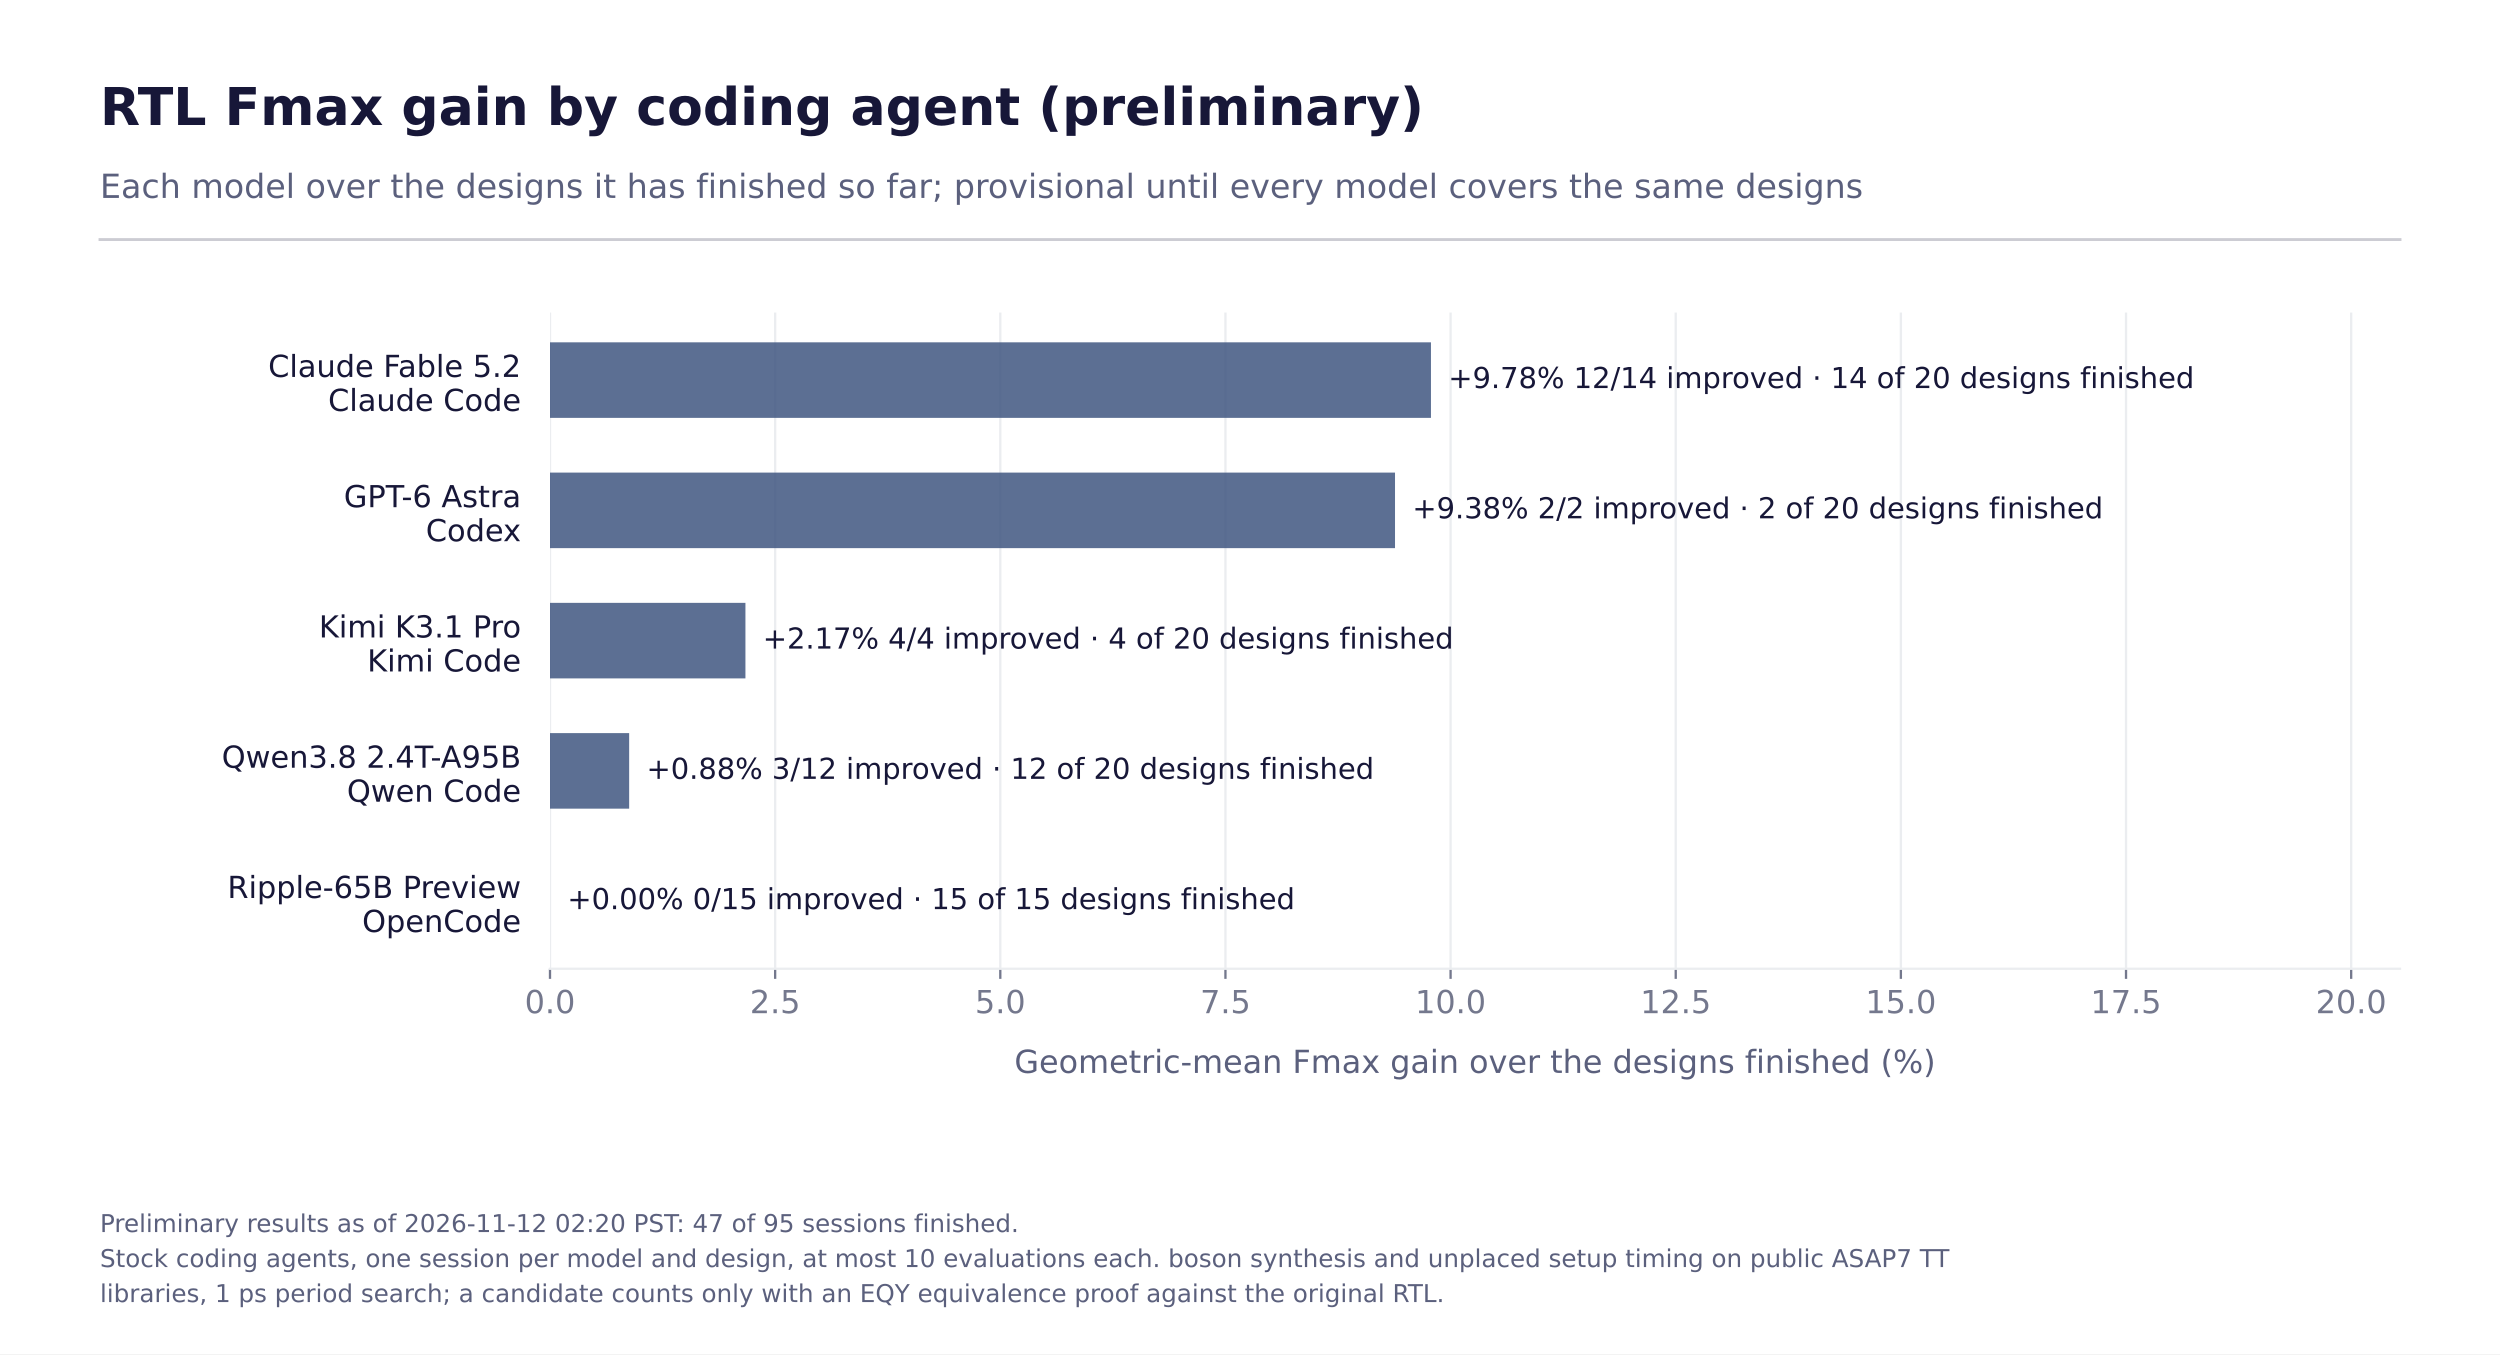
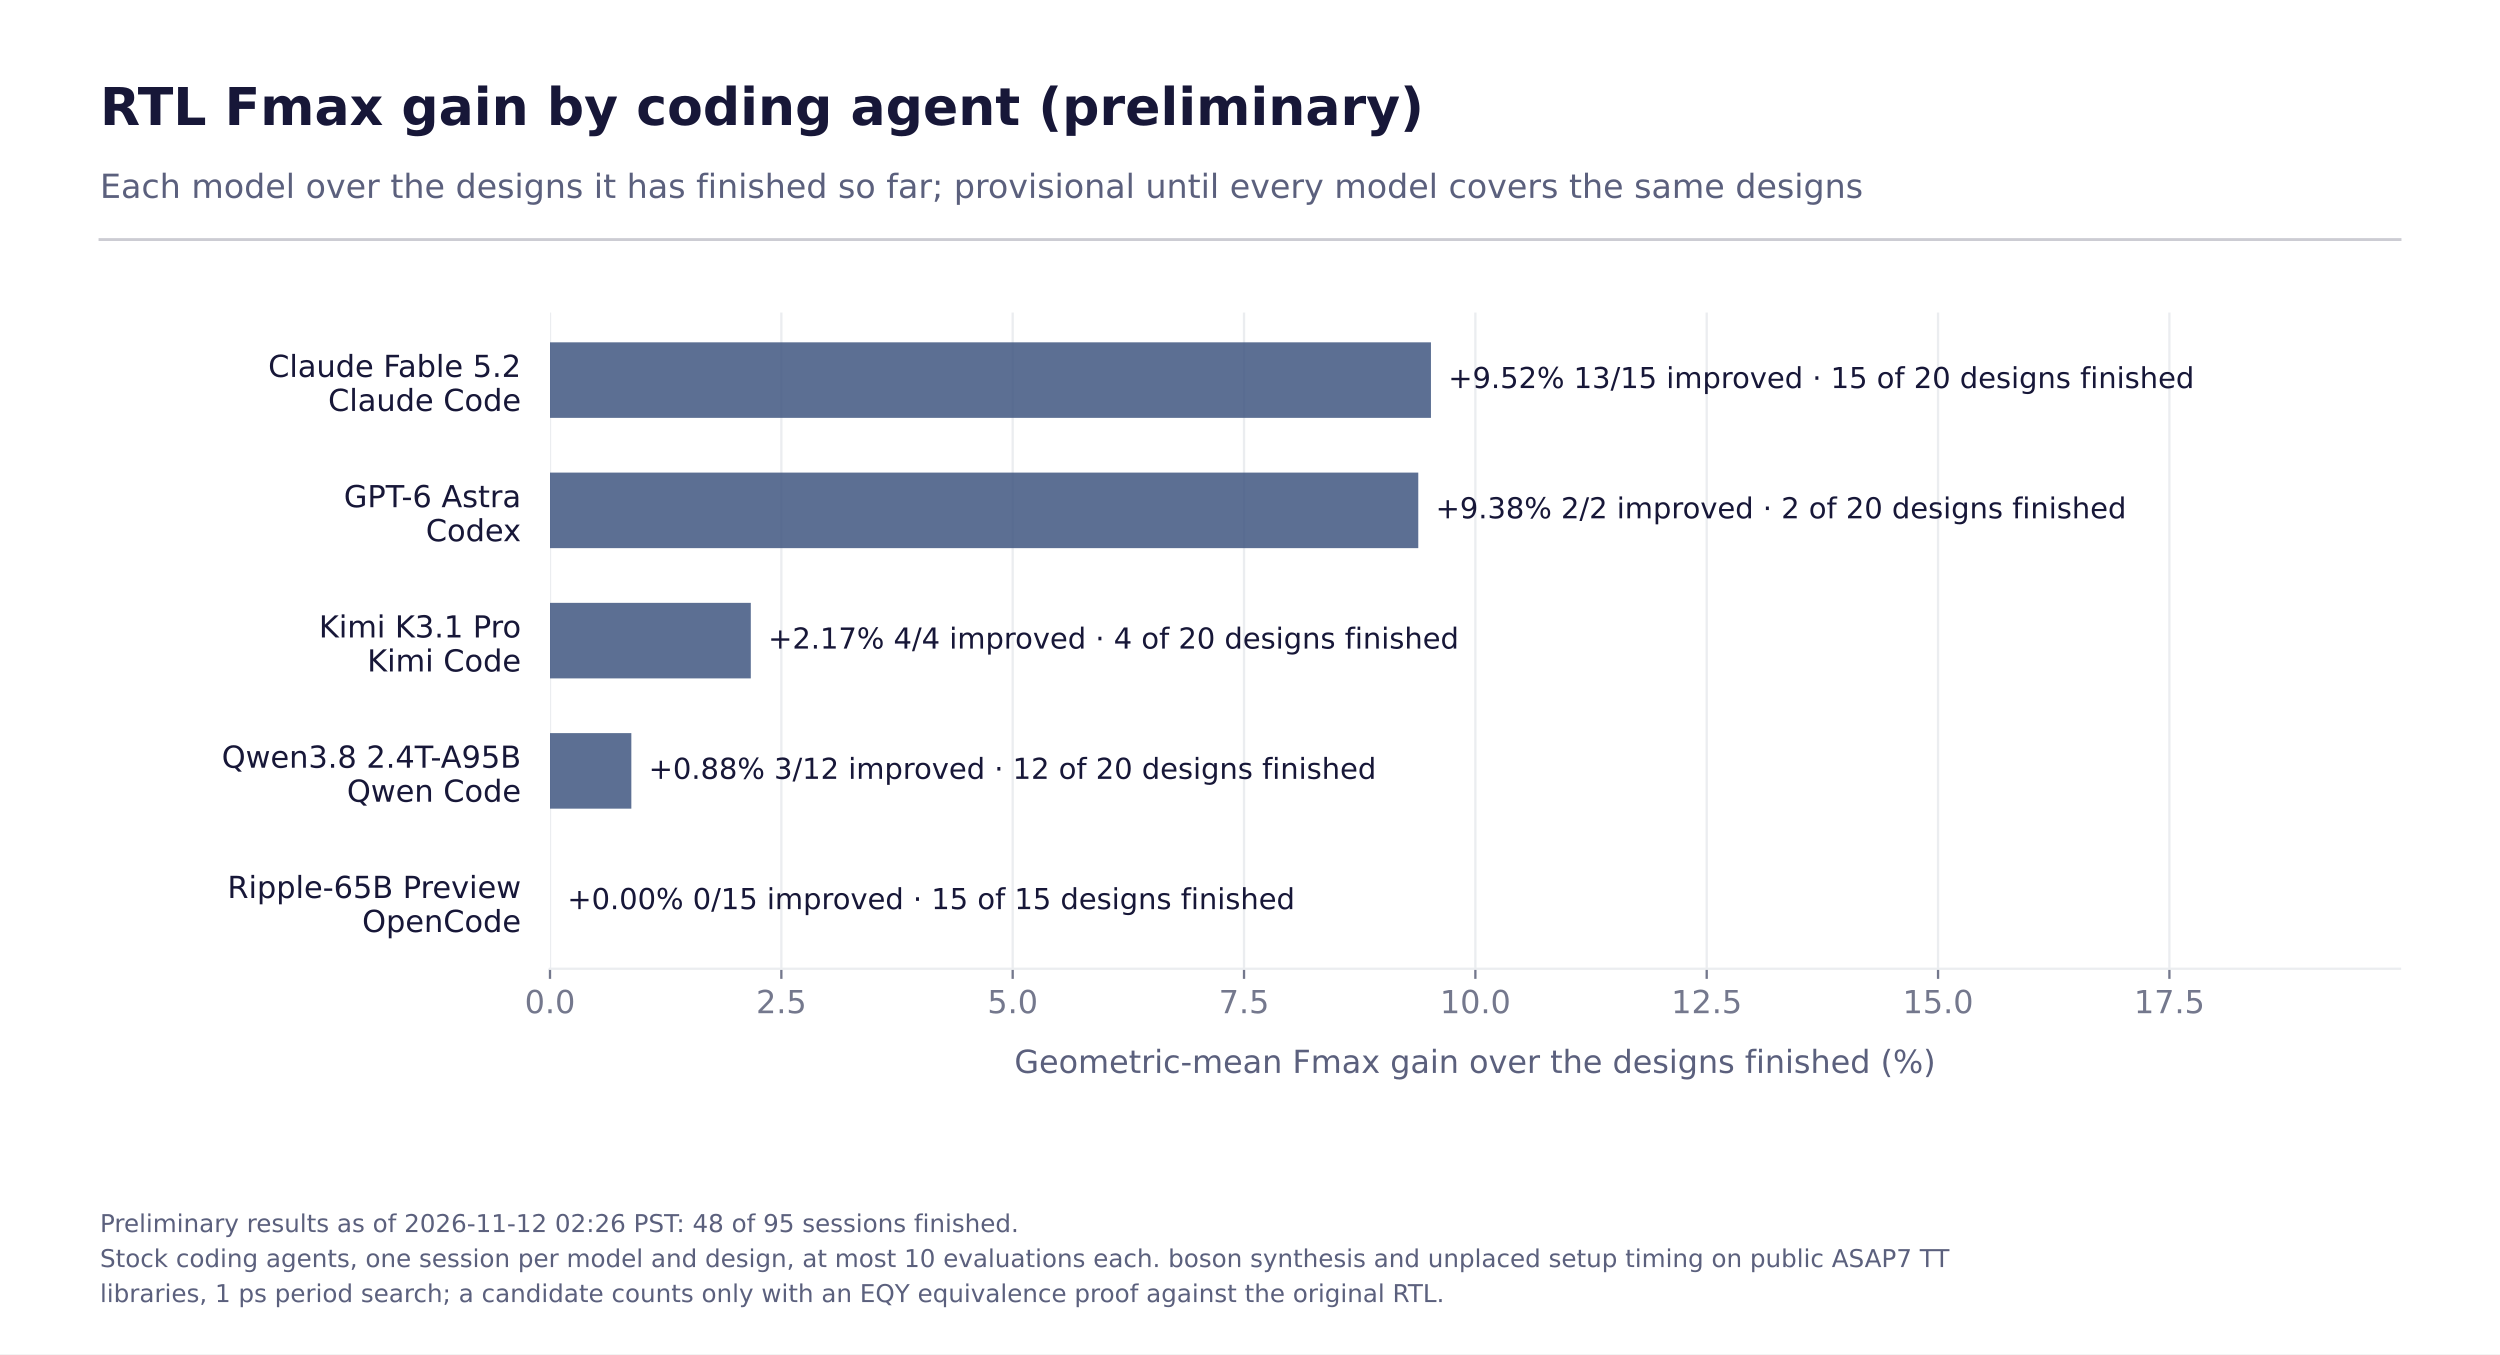
<svg xmlns="http://www.w3.org/2000/svg" xmlns:xlink="http://www.w3.org/1999/xlink" width="864pt" height="468pt" viewBox="0 0 864 468" version="1.1">
  <defs>
    <style type="text/css">*{stroke-linejoin: round; stroke-linecap: butt}</style>
  </defs>
  <g id="figure_1">
    <g id="patch_1">
      <path d="M 0 468  L 864 468  L 864 0  L 0 0  z " style="fill: #ffffff" />
    </g>
    <g id="axes_1">
      <g id="patch_2">
        <path d="M 190.08 334.8  L 829.44 334.8  L 829.44 108  L 190.08 108  z " style="fill: #ffffff" />
      </g>
      <g id="matplotlib.axis_1">
        <g id="xtick_1">
          <g id="line2d_1">
            <path d="M 190.08 334.8  L 190.08 108  " clip-path="url(#p4ebb32de9a)" style="fill: none; stroke: #ebedf0; stroke-width: 0.8; stroke-linecap: square" />
          </g>
          <g id="line2d_2">
            <defs>
              <path id="m93d353a957" d="M 0 0  L 0 3.5  " style="stroke: #74788d; stroke-width: 0.8" />
            </defs>
            <g>
              <use xlink:href="#m93d353a957" x="190.08" y="334.8" style="fill: #74788d; stroke: #74788d; stroke-width: 0.8" />
            </g>
          </g>
          <g id="text_1">
            <text style="fill: #74788d; font: 11px 'DejaVu Sans'; text-anchor: middle" x="190.08" y="350.158" transform="rotate(-0 190.08 350.1583)">0.0</text>
          </g>
        </g>
        <g id="xtick_2">
          <g id="line2d_3">
-             <path d="M 267.891 334.8  L 267.891 108  " clip-path="url(#p4ebb32de9a)" style="fill: none; stroke: #ebedf0; stroke-width: 0.8; stroke-linecap: square" />
+             <path d="M 270.032 334.8  L 270.032 108  " clip-path="url(#p4ebb32de9a)" style="fill: none; stroke: #ebedf0; stroke-width: 0.8; stroke-linecap: square" />
          </g>
          <g id="line2d_4">
            <g>
-               <use xlink:href="#m93d353a957" x="267.891" y="334.8" style="fill: #74788d; stroke: #74788d; stroke-width: 0.8" />
+               <use xlink:href="#m93d353a957" x="270.032" y="334.8" style="fill: #74788d; stroke: #74788d; stroke-width: 0.8" />
            </g>
          </g>
          <g id="text_2">
-             <text style="fill: #74788d; font: 11px 'DejaVu Sans'; text-anchor: middle" x="267.891" y="350.158" transform="rotate(-0 267.8906 350.1583)">2.5</text>
+             <text style="fill: #74788d; font: 11px 'DejaVu Sans'; text-anchor: middle" x="270.032" y="350.158" transform="rotate(-0 270.032 350.1583)">2.5</text>
          </g>
        </g>
        <g id="xtick_3">
          <g id="line2d_5">
-             <path d="M 345.701 334.8  L 345.701 108  " clip-path="url(#p4ebb32de9a)" style="fill: none; stroke: #ebedf0; stroke-width: 0.8; stroke-linecap: square" />
+             <path d="M 349.984 334.8  L 349.984 108  " clip-path="url(#p4ebb32de9a)" style="fill: none; stroke: #ebedf0; stroke-width: 0.8; stroke-linecap: square" />
          </g>
          <g id="line2d_6">
            <g>
-               <use xlink:href="#m93d353a957" x="345.701" y="334.8" style="fill: #74788d; stroke: #74788d; stroke-width: 0.8" />
+               <use xlink:href="#m93d353a957" x="349.984" y="334.8" style="fill: #74788d; stroke: #74788d; stroke-width: 0.8" />
            </g>
          </g>
          <g id="text_3">
-             <text style="fill: #74788d; font: 11px 'DejaVu Sans'; text-anchor: middle" x="345.701" y="350.158" transform="rotate(-0 345.7011 350.1583)">5.0</text>
+             <text style="fill: #74788d; font: 11px 'DejaVu Sans'; text-anchor: middle" x="349.984" y="350.158" transform="rotate(-0 349.984 350.1583)">5.0</text>
          </g>
        </g>
        <g id="xtick_4">
          <g id="line2d_7">
-             <path d="M 423.512 334.8  L 423.512 108  " clip-path="url(#p4ebb32de9a)" style="fill: none; stroke: #ebedf0; stroke-width: 0.8; stroke-linecap: square" />
+             <path d="M 429.936 334.8  L 429.936 108  " clip-path="url(#p4ebb32de9a)" style="fill: none; stroke: #ebedf0; stroke-width: 0.8; stroke-linecap: square" />
          </g>
          <g id="line2d_8">
            <g>
-               <use xlink:href="#m93d353a957" x="423.512" y="334.8" style="fill: #74788d; stroke: #74788d; stroke-width: 0.8" />
+               <use xlink:href="#m93d353a957" x="429.936" y="334.8" style="fill: #74788d; stroke: #74788d; stroke-width: 0.8" />
            </g>
          </g>
          <g id="text_4">
-             <text style="fill: #74788d; font: 11px 'DejaVu Sans'; text-anchor: middle" x="423.512" y="350.158" transform="rotate(-0 423.5117 350.1583)">7.5</text>
+             <text style="fill: #74788d; font: 11px 'DejaVu Sans'; text-anchor: middle" x="429.936" y="350.158" transform="rotate(-0 429.9359 350.1583)">7.5</text>
          </g>
        </g>
        <g id="xtick_5">
          <g id="line2d_9">
-             <path d="M 501.322 334.8  L 501.322 108  " clip-path="url(#p4ebb32de9a)" style="fill: none; stroke: #ebedf0; stroke-width: 0.8; stroke-linecap: square" />
+             <path d="M 509.888 334.8  L 509.888 108  " clip-path="url(#p4ebb32de9a)" style="fill: none; stroke: #ebedf0; stroke-width: 0.8; stroke-linecap: square" />
          </g>
          <g id="line2d_10">
            <g>
-               <use xlink:href="#m93d353a957" x="501.322" y="334.8" style="fill: #74788d; stroke: #74788d; stroke-width: 0.8" />
+               <use xlink:href="#m93d353a957" x="509.888" y="334.8" style="fill: #74788d; stroke: #74788d; stroke-width: 0.8" />
            </g>
          </g>
          <g id="text_5">
-             <text style="fill: #74788d; font: 11px 'DejaVu Sans'; text-anchor: middle" x="501.322" y="350.158" transform="rotate(-0 501.3222 350.1583)">10.0</text>
+             <text style="fill: #74788d; font: 11px 'DejaVu Sans'; text-anchor: middle" x="509.888" y="350.158" transform="rotate(-0 509.8879 350.1583)">10.0</text>
          </g>
        </g>
        <g id="xtick_6">
          <g id="line2d_11">
-             <path d="M 579.133 334.8  L 579.133 108  " clip-path="url(#p4ebb32de9a)" style="fill: none; stroke: #ebedf0; stroke-width: 0.8; stroke-linecap: square" />
+             <path d="M 589.84 334.8  L 589.84 108  " clip-path="url(#p4ebb32de9a)" style="fill: none; stroke: #ebedf0; stroke-width: 0.8; stroke-linecap: square" />
          </g>
          <g id="line2d_12">
            <g>
-               <use xlink:href="#m93d353a957" x="579.133" y="334.8" style="fill: #74788d; stroke: #74788d; stroke-width: 0.8" />
+               <use xlink:href="#m93d353a957" x="589.84" y="334.8" style="fill: #74788d; stroke: #74788d; stroke-width: 0.8" />
            </g>
          </g>
          <g id="text_6">
-             <text style="fill: #74788d; font: 11px 'DejaVu Sans'; text-anchor: middle" x="579.133" y="350.158" transform="rotate(-0 579.1328 350.1583)">12.5</text>
+             <text style="fill: #74788d; font: 11px 'DejaVu Sans'; text-anchor: middle" x="589.84" y="350.158" transform="rotate(-0 589.8399 350.1583)">12.5</text>
          </g>
        </g>
        <g id="xtick_7">
          <g id="line2d_13">
-             <path d="M 656.943 334.8  L 656.943 108  " clip-path="url(#p4ebb32de9a)" style="fill: none; stroke: #ebedf0; stroke-width: 0.8; stroke-linecap: square" />
+             <path d="M 669.792 334.8  L 669.792 108  " clip-path="url(#p4ebb32de9a)" style="fill: none; stroke: #ebedf0; stroke-width: 0.8; stroke-linecap: square" />
          </g>
          <g id="line2d_14">
            <g>
-               <use xlink:href="#m93d353a957" x="656.943" y="334.8" style="fill: #74788d; stroke: #74788d; stroke-width: 0.8" />
+               <use xlink:href="#m93d353a957" x="669.792" y="334.8" style="fill: #74788d; stroke: #74788d; stroke-width: 0.8" />
            </g>
          </g>
          <g id="text_7">
-             <text style="fill: #74788d; font: 11px 'DejaVu Sans'; text-anchor: middle" x="656.943" y="350.158" transform="rotate(-0 656.9433 350.1583)">15.0</text>
+             <text style="fill: #74788d; font: 11px 'DejaVu Sans'; text-anchor: middle" x="669.792" y="350.158" transform="rotate(-0 669.7919 350.1583)">15.0</text>
          </g>
        </g>
        <g id="xtick_8">
          <g id="line2d_15">
-             <path d="M 734.754 334.8  L 734.754 108  " clip-path="url(#p4ebb32de9a)" style="fill: none; stroke: #ebedf0; stroke-width: 0.8; stroke-linecap: square" />
+             <path d="M 749.744 334.8  L 749.744 108  " clip-path="url(#p4ebb32de9a)" style="fill: none; stroke: #ebedf0; stroke-width: 0.8; stroke-linecap: square" />
          </g>
          <g id="line2d_16">
            <g>
-               <use xlink:href="#m93d353a957" x="734.754" y="334.8" style="fill: #74788d; stroke: #74788d; stroke-width: 0.8" />
+               <use xlink:href="#m93d353a957" x="749.744" y="334.8" style="fill: #74788d; stroke: #74788d; stroke-width: 0.8" />
            </g>
          </g>
          <g id="text_8">
-             <text style="fill: #74788d; font: 11px 'DejaVu Sans'; text-anchor: middle" x="734.754" y="350.158" transform="rotate(-0 734.7539 350.1583)">17.5</text>
-           </g>
-         </g>
-         <g id="xtick_9">
-           <g id="line2d_17">
-             <path d="M 812.564 334.8  L 812.564 108  " clip-path="url(#p4ebb32de9a)" style="fill: none; stroke: #ebedf0; stroke-width: 0.8; stroke-linecap: square" />
-           </g>
-           <g id="line2d_18">
-             <g>
-               <use xlink:href="#m93d353a957" x="812.564" y="334.8" style="fill: #74788d; stroke: #74788d; stroke-width: 0.8" />
-             </g>
-           </g>
-           <g id="text_9">
-             <text style="fill: #74788d; font: 11px 'DejaVu Sans'; text-anchor: middle" x="812.564" y="350.158" transform="rotate(-0 812.5644 350.1583)">20.0</text>
-           </g>
-         </g>
-         <g id="text_10">
+             <text style="fill: #74788d; font: 11px 'DejaVu Sans'; text-anchor: middle" x="749.744" y="350.158" transform="rotate(-0 749.7439 350.1583)">17.5</text>
+           </g>
+         </g>
+         <g id="text_9">
          <text style="fill: #5b607d; font: 11px 'DejaVu Sans'; text-anchor: middle" x="509.76" y="370.804" transform="rotate(-0 509.76 370.8042)">Geometric-mean Fmax gain over the designs finished (%)</text>
        </g>
      </g>
      <g id="matplotlib.axis_2">
        <g id="ytick_1">
-           <g id="line2d_19" />
-           <g id="text_11">
+           <g id="line2d_17" />
+           <g id="text_10">
            <text style="fill: #171738; font: 10.5px 'DejaVu Sans'" transform="translate(92.68391 130.2724)">Claude Fable 5.2</text>
            <text style="fill: #171738; font: 10.5px 'DejaVu Sans'" transform="translate(113.3952 142.0301)">Claude Code</text>
          </g>
        </g>
        <g id="ytick_2">
-           <g id="line2d_20" />
-           <g id="text_12">
+           <g id="line2d_18" />
+           <g id="text_11">
            <text style="fill: #171738; font: 10.5px 'DejaVu Sans'" transform="translate(118.8322 175.2903)">GPT-6 Astra</text>
            <text style="fill: #171738; font: 10.5px 'DejaVu Sans'" transform="translate(147.1658 187.048)">Codex</text>
          </g>
        </g>
        <g id="ytick_3">
-           <g id="line2d_21" />
-           <g id="text_13">
+           <g id="line2d_19" />
+           <g id="text_12">
            <text style="fill: #171738; font: 10.5px 'DejaVu Sans'" transform="translate(110.2222 220.3082)">Kimi K3.1 Pro</text>
            <text style="fill: #171738; font: 10.5px 'DejaVu Sans'" transform="translate(126.9123 232.0659)">Kimi Code</text>
          </g>
        </g>
        <g id="ytick_4">
-           <g id="line2d_22" />
-           <g id="text_14">
+           <g id="line2d_20" />
+           <g id="text_13">
            <text style="fill: #171738; font: 10.5px 'DejaVu Sans'" transform="translate(76.62383 265.326)">Qwen3.8 2.4T-A95B</text>
            <text style="fill: #171738; font: 10.5px 'DejaVu Sans'" transform="translate(119.892 277.0837)">Qwen Code</text>
          </g>
        </g>
        <g id="ytick_5">
-           <g id="line2d_23" />
-           <g id="text_15">
+           <g id="line2d_21" />
+           <g id="text_14">
            <text style="fill: #171738; font: 10.5px 'DejaVu Sans'" transform="translate(78.59914 310.3439)">Ripple-65B Preview</text>
            <text style="fill: #171738; font: 10.5px 'DejaVu Sans'" transform="translate(125.1502 322.1016)">OpenCode</text>
          </g>
        </g>
      </g>
      <g id="patch_3">
        <path d="M 190.08 118.309  L 494.537 118.309  L 494.537 144.419  L 190.08 144.419  z " clip-path="url(#p4ebb32de9a)" style="fill: #3f5680; opacity: 0.85" />
      </g>
      <g id="patch_4">
-         <path d="M 190.08 163.327  L 482.119 163.327  L 482.119 189.437  L 190.08 189.437  z " clip-path="url(#p4ebb32de9a)" style="fill: #3f5680; opacity: 0.85" />
+         <path d="M 190.08 163.327  L 490.156 163.327  L 490.156 189.437  L 190.08 189.437  z " clip-path="url(#p4ebb32de9a)" style="fill: #3f5680; opacity: 0.85" />
      </g>
      <g id="patch_5">
-         <path d="M 190.08 208.345  L 257.62 208.345  L 257.62 234.455  L 190.08 234.455  z " clip-path="url(#p4ebb32de9a)" style="fill: #3f5680; opacity: 0.85" />
+         <path d="M 190.08 208.345  L 259.478 208.345  L 259.478 234.455  L 190.08 234.455  z " clip-path="url(#p4ebb32de9a)" style="fill: #3f5680; opacity: 0.85" />
      </g>
      <g id="patch_6">
-         <path d="M 190.08 253.363  L 217.438 253.363  L 217.438 279.473  L 190.08 279.473  z " clip-path="url(#p4ebb32de9a)" style="fill: #3f5680; opacity: 0.85" />
+         <path d="M 190.08 253.363  L 218.191 253.363  L 218.191 279.473  L 190.08 279.473  z " clip-path="url(#p4ebb32de9a)" style="fill: #3f5680; opacity: 0.85" />
      </g>
      <g id="patch_7">
        <path d="M 190.08 298.381  L 190.08 298.381  L 190.08 324.491  L 190.08 324.491  z " clip-path="url(#p4ebb32de9a)" style="fill: #3f5680; opacity: 0.85" />
      </g>
      <g id="patch_8">
        <path d="M 190.08 334.8  L 829.44 334.8  " style="fill: none; stroke: #ebedf0; stroke-width: 0.8; stroke-linejoin: miter; stroke-linecap: square" />
      </g>
+       <g id="text_15">
+         <text style="fill: #171738; font: 10px 'DejaVu Sans'; text-anchor: start" x="500.537" y="134.124" transform="rotate(-0 500.5371 134.1236)">+9.52%   13/15 improved · 15 of 20 designs finished</text>
+       </g>
      <g id="text_16">
-         <text style="fill: #171738; font: 10px 'DejaVu Sans'; text-anchor: start" x="500.537" y="134.124" transform="rotate(-0 500.5371 134.1236)">+9.78%   12/14 improved · 14 of 20 designs finished</text>
+         <text style="fill: #171738; font: 10px 'DejaVu Sans'; text-anchor: start" x="496.156" y="179.142" transform="rotate(-0 496.1558 179.1415)">+9.38%   2/2 improved · 2 of 20 designs finished</text>
      </g>
      <g id="text_17">
-         <text style="fill: #171738; font: 10px 'DejaVu Sans'; text-anchor: start" x="488.119" y="179.142" transform="rotate(-0 488.1186 179.1415)">+9.38%   2/2 improved · 2 of 20 designs finished</text>
+         <text style="fill: #171738; font: 10px 'DejaVu Sans'; text-anchor: start" x="265.478" y="224.159" transform="rotate(-0 265.4783 224.1594)">+2.17%   4/4 improved · 4 of 20 designs finished</text>
      </g>
      <g id="text_18">
-         <text style="fill: #171738; font: 10px 'DejaVu Sans'; text-anchor: start" x="263.62" y="224.159" transform="rotate(-0 263.6196 224.1594)">+2.17%   4/4 improved · 4 of 20 designs finished</text>
+         <text style="fill: #171738; font: 10px 'DejaVu Sans'; text-anchor: start" x="224.191" y="269.177" transform="rotate(-0 224.1911 269.1772)">+0.88%   3/12 improved · 12 of 20 designs finished</text>
      </g>
      <g id="text_19">
-         <text style="fill: #171738; font: 10px 'DejaVu Sans'; text-anchor: start" x="223.438" y="269.177" transform="rotate(-0 223.4382 269.1772)">+0.88%   3/12 improved · 12 of 20 designs finished</text>
-       </g>
-       <g id="text_20">
        <text style="fill: #171738; font: 10px 'DejaVu Sans'; text-anchor: start" x="196.08" y="314.195" transform="rotate(-0 196.08 314.1951)">+0.00%   0/15 improved · 15 of 15 designs finished</text>
      </g>
    </g>
-     <g id="line2d_24">
+     <g id="line2d_22">
      <path d="M 34.56 82.8  L 829.44 82.8  " style="fill: none; stroke: #171738; stroke-opacity: 0.22; stroke-linecap: square" />
    </g>
+     <g id="text_20">
+       <text style="fill: #171738; font: 700 18px 'DejaVu Sans'; text-anchor: start" x="34.56" y="43.2" transform="rotate(-0 34.56 43.2)">RTL Fmax gain by coding agent (preliminary)</text>
+     </g>
    <g id="text_21">
-       <text style="fill: #171738; font: 700 18px 'DejaVu Sans'; text-anchor: start" x="34.56" y="43.2" transform="rotate(-0 34.56 43.2)">RTL Fmax gain by coding agent (preliminary)</text>
+       <text style="fill: #5b607d; font: 11.5px 'DejaVu Sans'; text-anchor: start" x="34.56" y="68.4" transform="rotate(-0 34.56 68.4)">Each model over the designs it has finished so far; provisional until every model covers the same designs</text>
    </g>
    <g id="text_22">
-       <text style="fill: #5b607d; font: 11.5px 'DejaVu Sans'; text-anchor: start" x="34.56" y="68.4" transform="rotate(-0 34.56 68.4)">Each model over the designs it has finished so far; provisional until every model covers the same designs</text>
-     </g>
-     <g id="text_23">
-       <text style="fill: #5b607d; font: 8.5px 'DejaVu Sans'" transform="translate(34.56 425.7968)">Preliminary results as of 2026-11-12 02:20 PST: 47 of 95 sessions finished.</text>
+       <text style="fill: #5b607d; font: 8.5px 'DejaVu Sans'" transform="translate(34.56 425.7968)">Preliminary results as of 2026-11-12 02:26 PST: 48 of 95 sessions finished.</text>
      <text style="fill: #5b607d; font: 8.5px 'DejaVu Sans'" transform="translate(34.56 437.8984)">Stock coding agents, one session per model and design, at most 10 evaluations each. boson synthesis and unplaced setup timing on public ASAP7 TT</text>
      <text style="fill: #5b607d; font: 8.5px 'DejaVu Sans'" transform="translate(34.56 450)">libraries, 1 ps period search; a candidate counts only with an EQY equivalence proof against the original RTL.</text>
    </g>
  </g>
  <defs>
    <clipPath id="p4ebb32de9a">
      <rect x="190.08" y="108" width="639.36" height="226.8" />
    </clipPath>
  </defs>
</svg>
